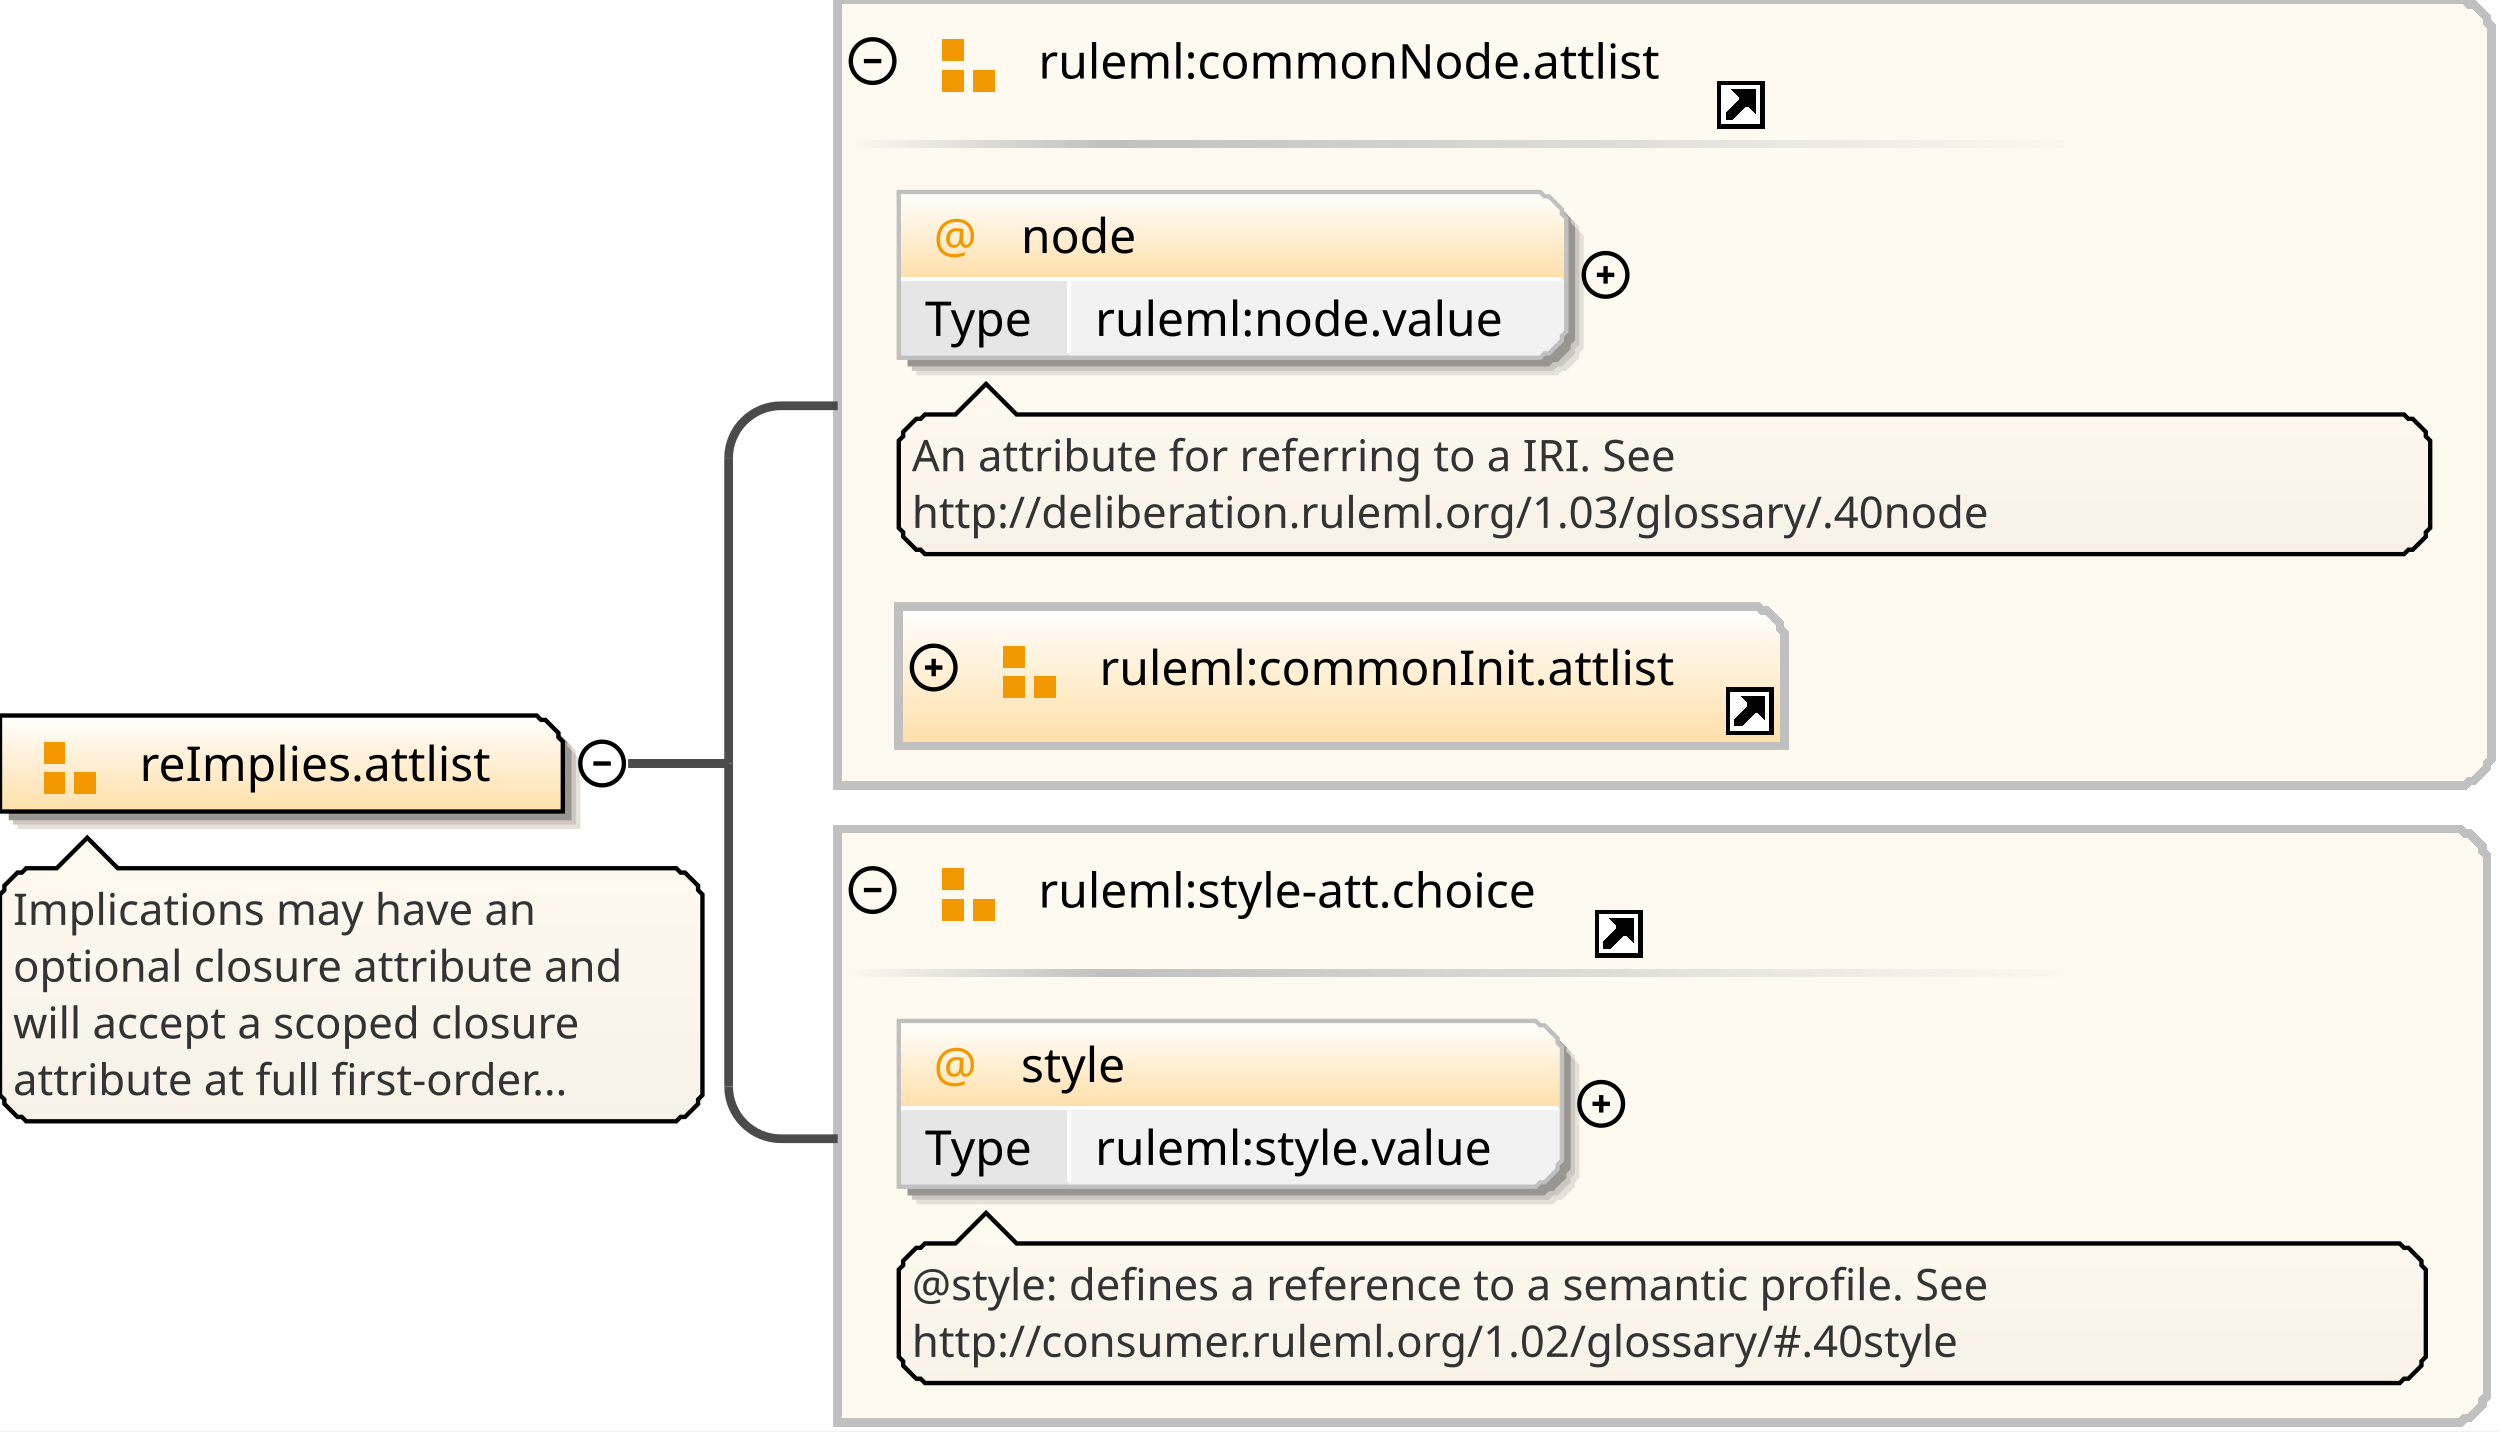
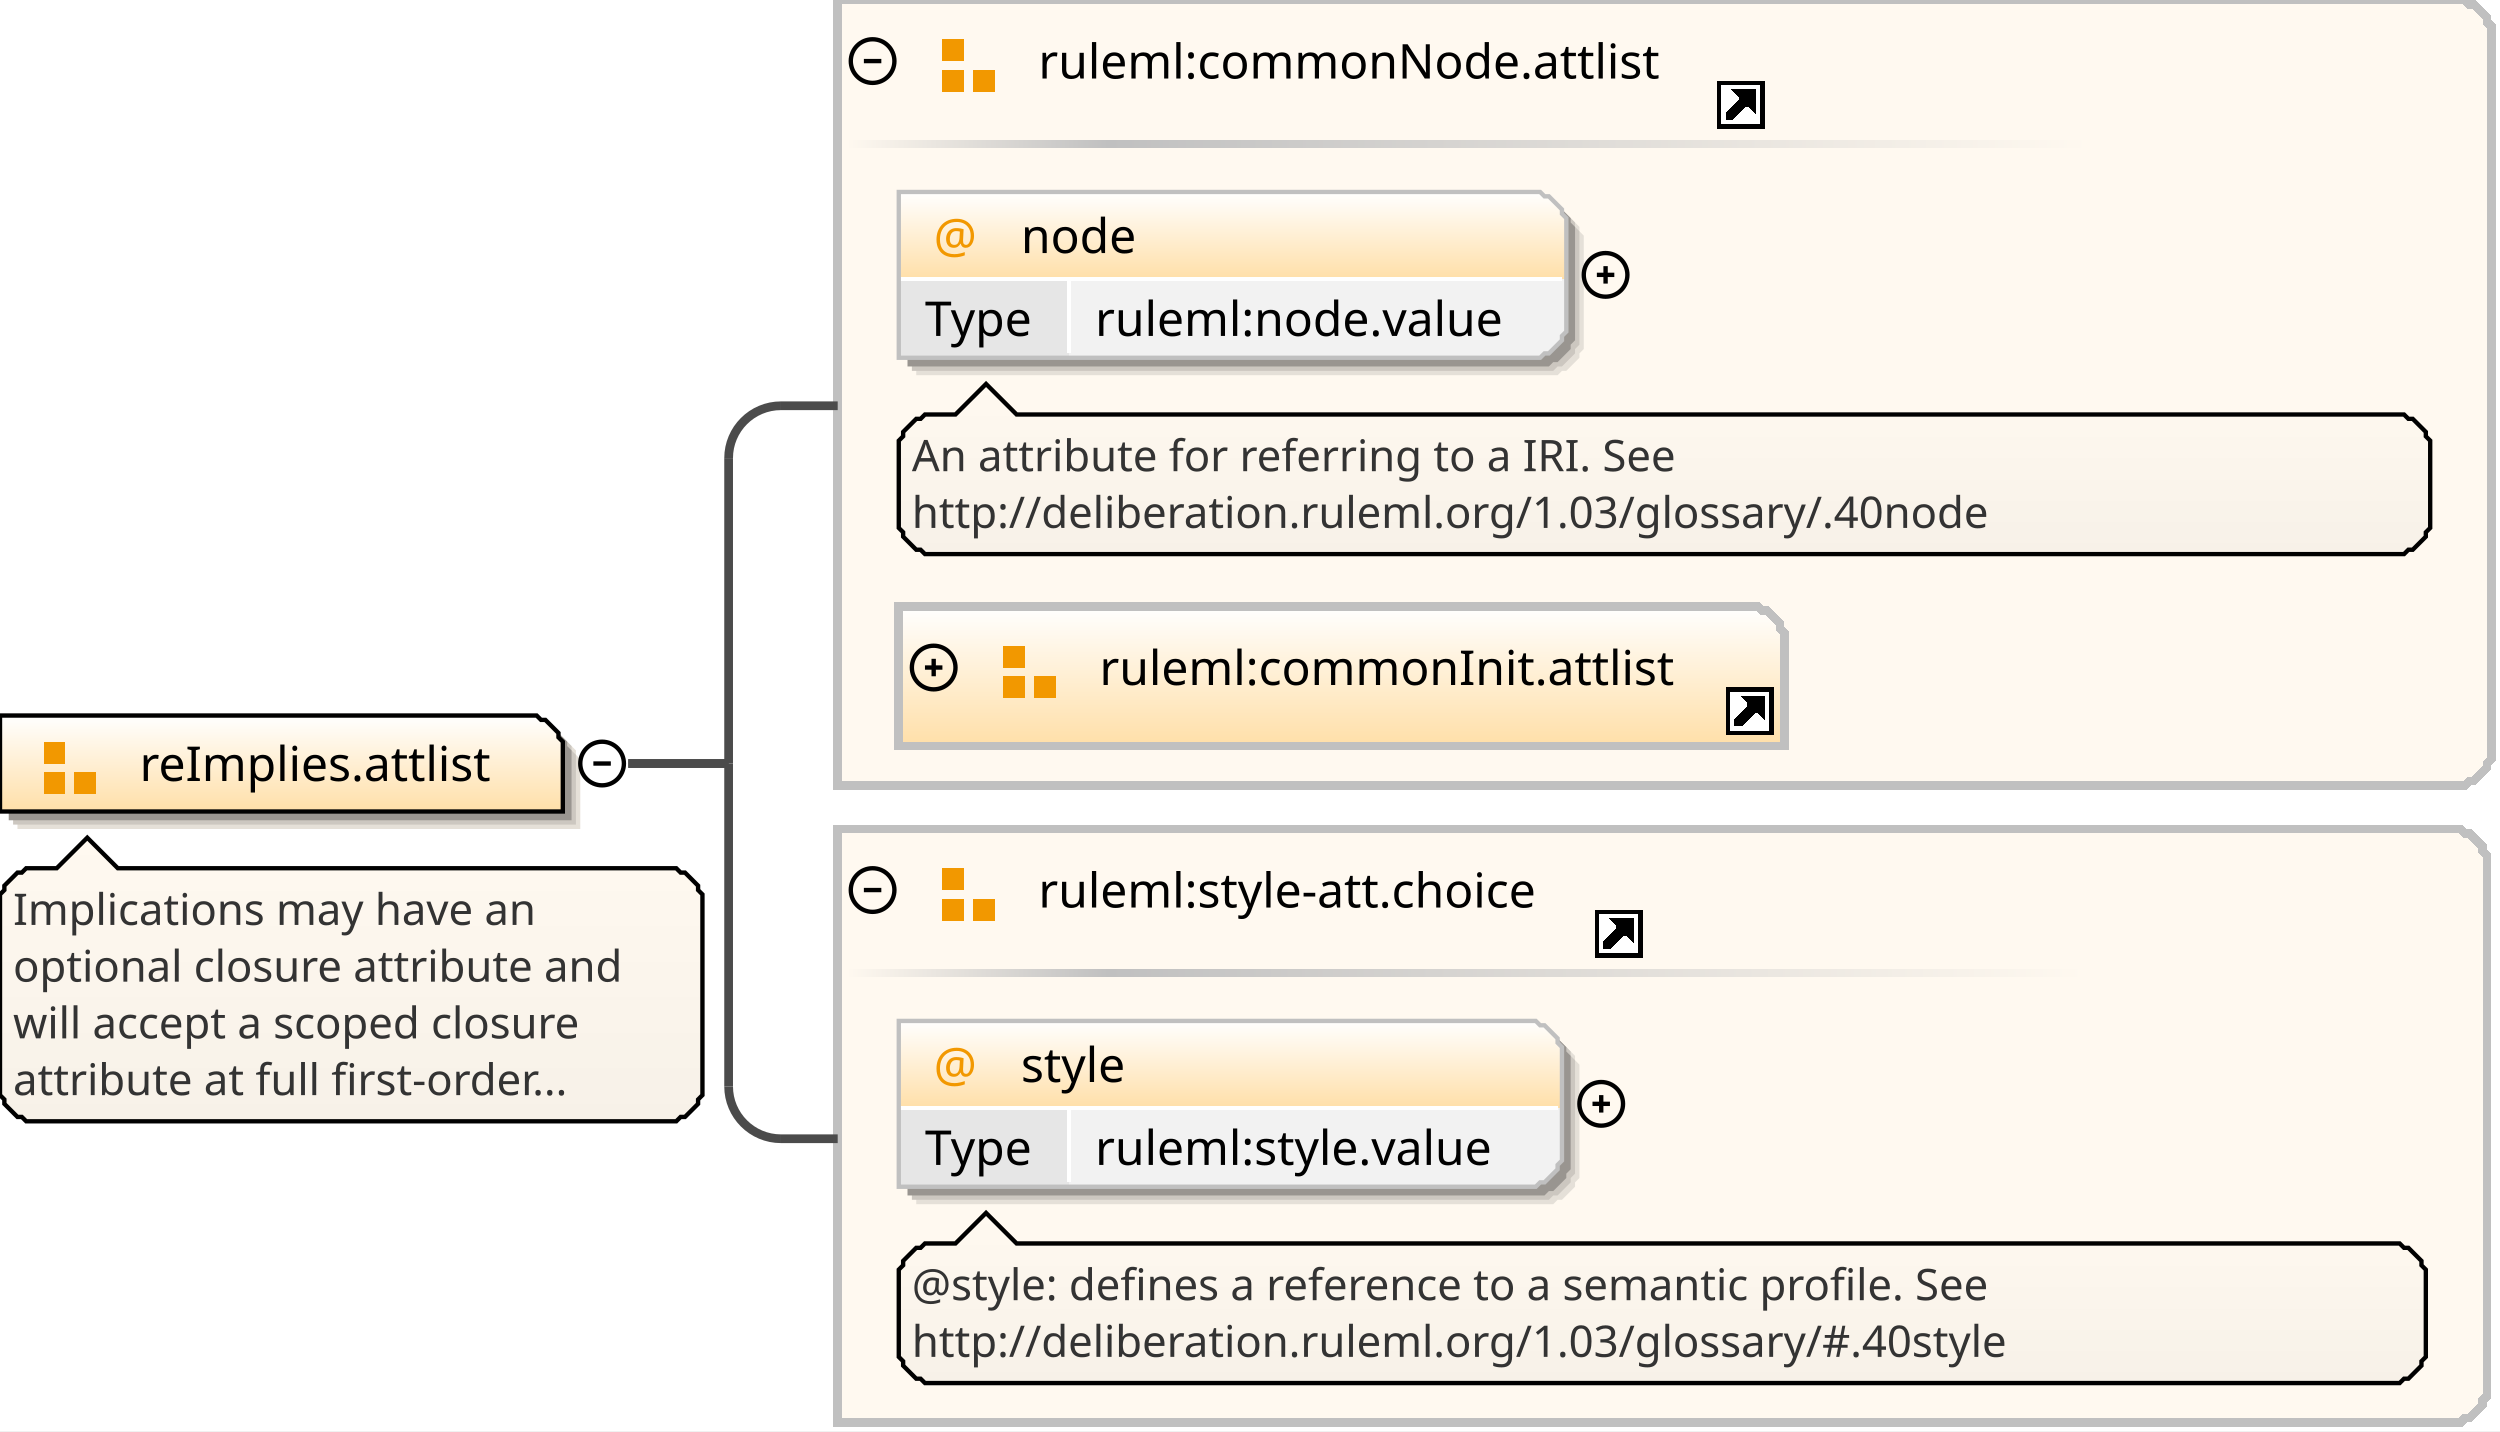
<svg xmlns="http://www.w3.org/2000/svg" color-interpolation="auto" color-rendering="auto" fill="black" fill-opacity="1" font-family="'Dialog'" font-size="12px" font-style="normal" font-weight="normal" height="328" image-rendering="auto" shape-rendering="auto" stroke="black" stroke-dasharray="none" stroke-dashoffset="0" stroke-linecap="square" stroke-linejoin="miter" stroke-miterlimit="10" stroke-opacity="1" stroke-width="1" text-rendering="auto" width="573">
  <defs id="genericDefs" />
  <g>
    <defs id="defs1">
      <linearGradient gradientUnits="userSpaceOnUse" id="linearGradient1" spreadMethod="pad" x1="0" x2="0" y1="164" y2="186">
        <stop offset="0%" stop-color="white" stop-opacity="1" />
        <stop offset="100%" stop-color="rgb(255,223,168)" stop-opacity="1" />
      </linearGradient>
      <linearGradient gradientUnits="userSpaceOnUse" id="linearGradient2" spreadMethod="pad" x1="254" x2="479" y1="32" y2="32">
        <stop offset="0%" stop-color="silver" stop-opacity="1" />
        <stop offset="100%" stop-color="rgb(255,249,240)" stop-opacity="1" />
      </linearGradient>
      <linearGradient gradientUnits="userSpaceOnUse" id="linearGradient3" spreadMethod="pad" x1="194" x2="254" y1="32" y2="32">
        <stop offset="0%" stop-color="rgb(255,249,240)" stop-opacity="1" />
        <stop offset="100%" stop-color="silver" stop-opacity="1" />
      </linearGradient>
      <linearGradient gradientUnits="userSpaceOnUse" id="linearGradient4" spreadMethod="pad" x1="206" x2="206" y1="44" y2="64">
        <stop offset="0%" stop-color="white" stop-opacity="1" />
        <stop offset="100%" stop-color="rgb(255,223,168)" stop-opacity="1" />
      </linearGradient>
      <linearGradient gradientUnits="userSpaceOnUse" id="linearGradient5" spreadMethod="pad" x1="206" x2="206" y1="88" y2="127">
        <stop offset="0%" stop-color="rgb(255,249,240)" stop-opacity="1" />
        <stop offset="100%" stop-color="rgb(247,241,232)" stop-opacity="1" />
      </linearGradient>
      <linearGradient gradientUnits="userSpaceOnUse" id="linearGradient6" spreadMethod="pad" x1="206" x2="206" y1="139" y2="171">
        <stop offset="0%" stop-color="white" stop-opacity="1" />
        <stop offset="100%" stop-color="rgb(255,223,168)" stop-opacity="1" />
      </linearGradient>
      <linearGradient gradientUnits="userSpaceOnUse" id="linearGradient7" spreadMethod="pad" x1="254" x2="478" y1="222" y2="222">
        <stop offset="0%" stop-color="silver" stop-opacity="1" />
        <stop offset="100%" stop-color="rgb(255,249,240)" stop-opacity="1" />
      </linearGradient>
      <linearGradient gradientUnits="userSpaceOnUse" id="linearGradient8" spreadMethod="pad" x1="194" x2="254" y1="222" y2="222">
        <stop offset="0%" stop-color="rgb(255,249,240)" stop-opacity="1" />
        <stop offset="100%" stop-color="silver" stop-opacity="1" />
      </linearGradient>
      <linearGradient gradientUnits="userSpaceOnUse" id="linearGradient9" spreadMethod="pad" x1="206" x2="206" y1="234" y2="254">
        <stop offset="0%" stop-color="white" stop-opacity="1" />
        <stop offset="100%" stop-color="rgb(255,223,168)" stop-opacity="1" />
      </linearGradient>
      <linearGradient gradientUnits="userSpaceOnUse" id="linearGradient10" spreadMethod="pad" x1="206" x2="206" y1="278" y2="317">
        <stop offset="0%" stop-color="rgb(255,249,240)" stop-opacity="1" />
        <stop offset="100%" stop-color="rgb(247,241,232)" stop-opacity="1" />
      </linearGradient>
      <linearGradient gradientUnits="userSpaceOnUse" id="linearGradient11" spreadMethod="pad" x1="0" x2="0" y1="192" y2="257">
        <stop offset="0%" stop-color="rgb(255,249,240)" stop-opacity="1" />
        <stop offset="100%" stop-color="rgb(247,241,232)" stop-opacity="1" />
      </linearGradient>
      <clipPath clipPathUnits="userSpaceOnUse" id="clipPath1">
        <path d="M0 0 L573 0 L573 328 L0 328 L0 0 Z" />
      </clipPath>
    </defs>
    <g fill="white" stroke="white">
      <rect clip-path="url(#clipPath1)" height="328" stroke="none" width="573" x="0" y="0" />
    </g>
    <g fill="rgb(229,224,216)" font-family="sans-serif" font-size="11px" stroke="rgb(229,224,216)" text-rendering="optimizeLegibility">
      <polygon clip-path="url(#clipPath1)" points=" 4 168 127 168 128 169 129 169 130 170 131 171 132 172 132 173 133 174 133 190 4 190" stroke="none" />
      <polygon clip-path="url(#clipPath1)" fill="rgb(204,199,192)" points=" 3 167 126 167 127 168 128 168 129 169 130 170 131 171 131 172 132 173 132 189 3 189" stroke="none" />
      <polygon clip-path="url(#clipPath1)" fill="rgb(153,149,144)" points=" 2 166 125 166 126 167 127 167 128 168 129 169 130 170 130 171 131 172 131 188 2 188" stroke="none" />
    </g>
    <g fill="url(#linearGradient1)" font-family="sans-serif" font-size="11px" shape-rendering="crispEdges" stroke="url(#linearGradient1)" text-rendering="geometricPrecision">
      <polygon clip-path="url(#clipPath1)" points=" 0 164 123 164 124 165 125 165 126 166 127 167 128 168 128 169 129 170 129 186 0 186" stroke="none" />
    </g>
    <g font-family="sans-serif" font-size="11px" stroke-linecap="butt" text-rendering="optimizeLegibility">
      <polygon clip-path="url(#clipPath1)" fill="none" points=" 0 164 123 164 124 165 125 165 126 166 127 167 128 168 128 169 129 170 129 186 0 186" />
    </g>
    <g fill="rgb(242,152,0)" font-family="sans-serif" font-size="11px" shape-rendering="crispEdges" stroke="rgb(242,152,0)" stroke-linecap="butt" text-rendering="geometricPrecision">
      <rect clip-path="url(#clipPath1)" height="5" stroke="none" width="5" x="10" y="170" />
      <rect clip-path="url(#clipPath1)" height="5" stroke="none" width="5" x="10" y="177" />
      <rect clip-path="url(#clipPath1)" height="5" stroke="none" width="5" x="17" y="177" />
      <text clip-path="url(#clipPath1)" fill="black" stroke="none" x="32" xml:space="preserve" y="179">reImplies.attlist</text>
    </g>
    <g font-family="sans-serif" font-size="11px" stroke-linecap="butt" text-rendering="optimizeLegibility">
      <circle clip-path="url(#clipPath1)" cx="138" cy="175" fill="none" r="5" />
      <line clip-path="url(#clipPath1)" fill="none" x1="136" x2="140" y1="175" y2="175" />
    </g>
    <g fill="rgb(255,249,240)" font-family="sans-serif" font-size="11px" shape-rendering="crispEdges" stroke="rgb(255,249,240)" stroke-linecap="butt" stroke-width="2" text-rendering="geometricPrecision">
      <polygon clip-path="url(#clipPath1)" points=" 192 0 565 0 566 1 567 1 568 2 569 3 570 4 570 5 571 6 571 174 570 175 570 176 569 177 568 178 567 179 566 179 565 180 192 180" stroke="none" />
      <polygon clip-path="url(#clipPath1)" fill="none" points=" 192 0 565 0 566 1 567 1 568 2 569 3 570 4 570 5 571 6 571 174 570 175 570 176 569 177 568 178 567 179 566 179 565 180 192 180" stroke="silver" />
      <rect clip-path="url(#clipPath1)" fill="url(#linearGradient2)" height="2" stroke="none" width="225" x="254" y="32" />
      <rect clip-path="url(#clipPath1)" fill="url(#linearGradient3)" height="2" stroke="none" width="60" x="194" y="32" />
      <rect clip-path="url(#clipPath1)" fill="rgb(242,152,0)" height="5" stroke="none" stroke-width="1" width="5" x="216" y="9" />
      <rect clip-path="url(#clipPath1)" fill="rgb(242,152,0)" height="5" stroke="none" stroke-width="1" width="5" x="216" y="16" />
      <rect clip-path="url(#clipPath1)" fill="rgb(242,152,0)" height="5" stroke="none" stroke-width="1" width="5" x="223" y="16" />
      <text clip-path="url(#clipPath1)" fill="black" stroke="none" stroke-width="1" x="238" xml:space="preserve" y="18">ruleml:commonNode.attlist</text>
      <rect clip-path="url(#clipPath1)" fill="white" height="10" stroke="none" stroke-width="1" width="10" x="394" y="19" />
      <polygon clip-path="url(#clipPath1)" fill="none" points=" 396 27 396 26 399 23 399 22 398 21 402 21 402 25 401 24 400 24 397 27" stroke="black" stroke-width="1" />
      <polygon clip-path="url(#clipPath1)" fill="black" points=" 396 27 396 26 399 23 399 22 398 21 402 21 402 25 401 24 400 24 397 27" stroke="none" stroke-width="1" />
      <rect clip-path="url(#clipPath1)" fill="none" height="10" stroke="black" stroke-width="1" width="10" x="394" y="19" />
    </g>
    <g font-family="sans-serif" font-size="11px" stroke-linecap="butt" text-rendering="optimizeLegibility">
      <circle clip-path="url(#clipPath1)" cx="200" cy="14" fill="none" r="5" />
      <line clip-path="url(#clipPath1)" fill="none" x1="198" x2="202" y1="14" y2="14" />
      <polygon clip-path="url(#clipPath1)" fill="rgb(229,224,216)" points=" 210 48 357 48 358 49 359 49 360 50 361 51 362 52 362 53 363 54 363 80 362 81 362 82 361 83 360 84 359 85 358 85 357 86 210 86" stroke="none" />
      <polygon clip-path="url(#clipPath1)" fill="rgb(204,199,192)" points=" 209 47 356 47 357 48 358 48 359 49 360 50 361 51 361 52 362 53 362 79 361 80 361 81 360 82 359 83 358 84 357 84 356 85 209 85" stroke="none" />
      <polygon clip-path="url(#clipPath1)" fill="rgb(153,149,144)" points=" 208 46 355 46 356 47 357 47 358 48 359 49 360 50 360 51 361 52 361 78 360 79 360 80 359 81 358 82 357 83 356 83 355 84 208 84" stroke="none" />
    </g>
    <g fill="url(#linearGradient4)" font-family="sans-serif" font-size="11px" shape-rendering="crispEdges" stroke="url(#linearGradient4)" stroke-linecap="butt" text-rendering="geometricPrecision">
      <polygon clip-path="url(#clipPath1)" points=" 206 44 353 44 354 45 355 45 356 46 357 47 358 48 358 49 359 50 359 64 358 64 358 64 357 64 356 64 355 64 354 64 353 64 206 64" stroke="none" />
      <polygon clip-path="url(#clipPath1)" fill="rgb(230,230,230)" points=" 206 64 245 64 245 64 245 64 245 64 245 64 245 64 245 64 245 64 245 76 245 77 245 78 245 79 245 80 245 81 245 81 245 82 206 82" stroke="none" />
      <polygon clip-path="url(#clipPath1)" fill="rgb(242,242,242)" points=" 245 64 353 64 354 64 355 64 356 64 357 64 358 64 358 64 359 64 359 76 358 77 358 78 357 79 356 80 355 81 354 81 353 82 245 82" stroke="none" />
      <line clip-path="url(#clipPath1)" fill="none" stroke="white" x1="206" x2="358" y1="64" y2="64" />
      <text clip-path="url(#clipPath1)" fill="black" stroke="none" x="212" xml:space="preserve" y="77">Type</text>
      <text clip-path="url(#clipPath1)" fill="black" stroke="none" x="251" xml:space="preserve" y="77">ruleml:node.value</text>
      <line clip-path="url(#clipPath1)" fill="none" stroke="white" x1="245" x2="245" y1="64" y2="81" />
    </g>
    <g fill="silver" font-family="sans-serif" font-size="11px" stroke="silver" stroke-linecap="butt" text-rendering="optimizeLegibility">
      <polygon clip-path="url(#clipPath1)" fill="none" points=" 206 44 353 44 354 45 355 45 356 46 357 47 358 48 358 49 359 50 359 76 358 77 358 78 357 79 356 80 355 81 354 81 353 82 206 82" />
    </g>
    <g fill="rgb(242,152,0)" font-family="sans-serif" font-size="11px" shape-rendering="crispEdges" stroke="rgb(242,152,0)" stroke-linecap="butt" text-rendering="geometricPrecision">
      <text clip-path="url(#clipPath1)" stroke="none" x="214" xml:space="preserve" y="58">@</text>
      <text clip-path="url(#clipPath1)" fill="black" stroke="none" x="234" xml:space="preserve" y="58">node</text>
    </g>
    <g font-family="sans-serif" font-size="11px" stroke-linecap="butt" text-rendering="optimizeLegibility">
      <circle clip-path="url(#clipPath1)" cx="368" cy="63" fill="none" r="5" />
      <line clip-path="url(#clipPath1)" fill="none" x1="366" x2="370" y1="63" y2="63" />
      <line clip-path="url(#clipPath1)" fill="none" x1="368" x2="368" y1="61" y2="65" />
    </g>
    <g fill="url(#linearGradient5)" font-family="sans-serif" font-size="11px" shape-rendering="crispEdges" stroke="url(#linearGradient5)" stroke-linecap="butt" text-rendering="geometricPrecision">
      <polygon clip-path="url(#clipPath1)" points=" 206 101 207 100 207 99 208 98 209 97 210 96 211 96 212 95 219 95 226 88 233 95 551 95 552 96 553 96 554 97 555 98 556 99 556 100 557 101 557 121 556 122 556 123 555 124 554 125 553 126 552 126 551 127 212 127 211 126 210 126 209 125 208 124 207 123 207 122 206 121" stroke="none" />
    </g>
    <g font-family="sans-serif" font-size="11px" stroke-linecap="butt" text-rendering="optimizeLegibility">
      <polygon clip-path="url(#clipPath1)" fill="none" points=" 206 101 207 100 207 99 208 98 209 97 210 96 211 96 212 95 219 95 226 88 233 95 551 95 552 96 553 96 554 97 555 98 556 99 556 100 557 101 557 121 556 122 556 123 555 124 554 125 553 126 552 126 551 127 212 127 211 126 210 126 209 125 208 124 207 123 207 122 206 121" />
    </g>
    <g fill="rgb(51,51,51)" font-family="sans-serif" font-size="10px" shape-rendering="crispEdges" stroke="rgb(51,51,51)" stroke-linecap="butt" text-rendering="geometricPrecision">
      <text clip-path="url(#clipPath1)" stroke="none" x="209" xml:space="preserve" y="108">An attribute for referring to a IRI. See </text>
      <text clip-path="url(#clipPath1)" stroke="none" x="209" xml:space="preserve" y="121">http://deliberation.ruleml.org/1.03/glossary/.40node</text>
    </g>
    <g fill="url(#linearGradient6)" font-family="sans-serif" font-size="11px" shape-rendering="crispEdges" stroke="url(#linearGradient6)" stroke-linecap="butt" stroke-width="2" text-rendering="geometricPrecision">
      <polygon clip-path="url(#clipPath1)" points=" 206 139 403 139 404 140 405 140 406 141 407 142 408 143 408 144 409 145 409 171 206 171" stroke="none" />
      <polygon clip-path="url(#clipPath1)" fill="none" points=" 206 139 403 139 404 140 405 140 406 141 407 142 408 143 408 144 409 145 409 171 206 171" stroke="silver" />
      <rect clip-path="url(#clipPath1)" fill="rgb(242,152,0)" height="5" stroke="none" stroke-width="1" width="5" x="230" y="148" />
      <rect clip-path="url(#clipPath1)" fill="rgb(242,152,0)" height="5" stroke="none" stroke-width="1" width="5" x="230" y="155" />
      <rect clip-path="url(#clipPath1)" fill="rgb(242,152,0)" height="5" stroke="none" stroke-width="1" width="5" x="237" y="155" />
      <text clip-path="url(#clipPath1)" fill="black" stroke="none" stroke-width="1" x="252" xml:space="preserve" y="157">ruleml:commonInit.attlist</text>
      <rect clip-path="url(#clipPath1)" fill="white" height="10" stroke="none" stroke-width="1" width="10" x="396" y="158" />
      <polygon clip-path="url(#clipPath1)" fill="none" points=" 398 166 398 165 401 162 401 161 400 160 404 160 404 164 403 163 402 163 399 166" stroke="black" stroke-width="1" />
      <polygon clip-path="url(#clipPath1)" fill="black" points=" 398 166 398 165 401 162 401 161 400 160 404 160 404 164 403 163 402 163 399 166" stroke="none" stroke-width="1" />
      <rect clip-path="url(#clipPath1)" fill="none" height="10" stroke="black" stroke-width="1" width="10" x="396" y="158" />
    </g>
    <g font-family="sans-serif" font-size="11px" stroke-linecap="butt" text-rendering="optimizeLegibility">
      <circle clip-path="url(#clipPath1)" cx="214" cy="153" fill="none" r="5" />
      <line clip-path="url(#clipPath1)" fill="none" x1="212" x2="216" y1="153" y2="153" />
      <line clip-path="url(#clipPath1)" fill="none" x1="214" x2="214" y1="151" y2="155" />
      <line clip-path="url(#clipPath1)" fill="none" stroke="rgb(75,75,75)" stroke-width="2" x1="144" x2="167" y1="175" y2="175" />
      <line clip-path="url(#clipPath1)" fill="none" stroke="rgb(75,75,75)" stroke-width="2" x1="167" x2="167" y1="105" y2="175" />
      <line clip-path="url(#clipPath1)" fill="none" stroke="rgb(75,75,75)" stroke-width="2" x1="179" x2="192" y1="93" y2="93" />
      <path clip-path="url(#clipPath1)" d="M167 105 A12 12 0 0 1 179 93" fill="none" stroke="rgb(75,75,75)" stroke-width="2" />
    </g>
    <g fill="rgb(255,249,240)" font-family="sans-serif" font-size="11px" shape-rendering="crispEdges" stroke="rgb(255,249,240)" stroke-linecap="butt" stroke-width="2" text-rendering="geometricPrecision">
      <polygon clip-path="url(#clipPath1)" points=" 192 190 564 190 565 191 566 191 567 192 568 193 569 194 569 195 570 196 570 320 569 321 569 322 568 323 567 324 566 325 565 325 564 326 192 326" stroke="none" />
      <polygon clip-path="url(#clipPath1)" fill="none" points=" 192 190 564 190 565 191 566 191 567 192 568 193 569 194 569 195 570 196 570 320 569 321 569 322 568 323 567 324 566 325 565 325 564 326 192 326" stroke="silver" />
      <rect clip-path="url(#clipPath1)" fill="url(#linearGradient7)" height="2" stroke="none" width="224" x="254" y="222" />
      <rect clip-path="url(#clipPath1)" fill="url(#linearGradient8)" height="2" stroke="none" width="60" x="194" y="222" />
      <rect clip-path="url(#clipPath1)" fill="rgb(242,152,0)" height="5" stroke="none" stroke-width="1" width="5" x="216" y="199" />
      <rect clip-path="url(#clipPath1)" fill="rgb(242,152,0)" height="5" stroke="none" stroke-width="1" width="5" x="216" y="206" />
      <rect clip-path="url(#clipPath1)" fill="rgb(242,152,0)" height="5" stroke="none" stroke-width="1" width="5" x="223" y="206" />
      <text clip-path="url(#clipPath1)" fill="black" stroke="none" stroke-width="1" x="238" xml:space="preserve" y="208">ruleml:style-att.choice</text>
      <rect clip-path="url(#clipPath1)" fill="white" height="10" stroke="none" stroke-width="1" width="10" x="366" y="209" />
      <polygon clip-path="url(#clipPath1)" fill="none" points=" 368 217 368 216 371 213 371 212 370 211 374 211 374 215 373 214 372 214 369 217" stroke="black" stroke-width="1" />
      <polygon clip-path="url(#clipPath1)" fill="black" points=" 368 217 368 216 371 213 371 212 370 211 374 211 374 215 373 214 372 214 369 217" stroke="none" stroke-width="1" />
      <rect clip-path="url(#clipPath1)" fill="none" height="10" stroke="black" stroke-width="1" width="10" x="366" y="209" />
    </g>
    <g font-family="sans-serif" font-size="11px" stroke-linecap="butt" text-rendering="optimizeLegibility">
      <circle clip-path="url(#clipPath1)" cx="200" cy="204" fill="none" r="5" />
      <line clip-path="url(#clipPath1)" fill="none" x1="198" x2="202" y1="204" y2="204" />
      <polygon clip-path="url(#clipPath1)" fill="rgb(229,224,216)" points=" 210 238 356 238 357 239 358 239 359 240 360 241 361 242 361 243 362 244 362 270 361 271 361 272 360 273 359 274 358 275 357 275 356 276 210 276" stroke="none" />
      <polygon clip-path="url(#clipPath1)" fill="rgb(204,199,192)" points=" 209 237 355 237 356 238 357 238 358 239 359 240 360 241 360 242 361 243 361 269 360 270 360 271 359 272 358 273 357 274 356 274 355 275 209 275" stroke="none" />
      <polygon clip-path="url(#clipPath1)" fill="rgb(153,149,144)" points=" 208 236 354 236 355 237 356 237 357 238 358 239 359 240 359 241 360 242 360 268 359 269 359 270 358 271 357 272 356 273 355 273 354 274 208 274" stroke="none" />
    </g>
    <g fill="url(#linearGradient9)" font-family="sans-serif" font-size="11px" shape-rendering="crispEdges" stroke="url(#linearGradient9)" stroke-linecap="butt" text-rendering="geometricPrecision">
      <polygon clip-path="url(#clipPath1)" points=" 206 234 352 234 353 235 354 235 355 236 356 237 357 238 357 239 358 240 358 254 357 254 357 254 356 254 355 254 354 254 353 254 352 254 206 254" stroke="none" />
      <polygon clip-path="url(#clipPath1)" fill="rgb(230,230,230)" points=" 206 254 245 254 245 254 245 254 245 254 245 254 245 254 245 254 245 254 245 266 245 267 245 268 245 269 245 270 245 271 245 271 245 272 206 272" stroke="none" />
      <polygon clip-path="url(#clipPath1)" fill="rgb(242,242,242)" points=" 245 254 352 254 353 254 354 254 355 254 356 254 357 254 357 254 358 254 358 266 357 267 357 268 356 269 355 270 354 271 353 271 352 272 245 272" stroke="none" />
      <line clip-path="url(#clipPath1)" fill="none" stroke="white" x1="206" x2="357" y1="254" y2="254" />
      <text clip-path="url(#clipPath1)" fill="black" stroke="none" x="212" xml:space="preserve" y="267">Type</text>
      <text clip-path="url(#clipPath1)" fill="black" stroke="none" x="251" xml:space="preserve" y="267">ruleml:style.value</text>
      <line clip-path="url(#clipPath1)" fill="none" stroke="white" x1="245" x2="245" y1="254" y2="271" />
    </g>
    <g fill="silver" font-family="sans-serif" font-size="11px" stroke="silver" stroke-linecap="butt" text-rendering="optimizeLegibility">
      <polygon clip-path="url(#clipPath1)" fill="none" points=" 206 234 352 234 353 235 354 235 355 236 356 237 357 238 357 239 358 240 358 266 357 267 357 268 356 269 355 270 354 271 353 271 352 272 206 272" />
    </g>
    <g fill="rgb(242,152,0)" font-family="sans-serif" font-size="11px" shape-rendering="crispEdges" stroke="rgb(242,152,0)" stroke-linecap="butt" text-rendering="geometricPrecision">
      <text clip-path="url(#clipPath1)" stroke="none" x="214" xml:space="preserve" y="248">@</text>
      <text clip-path="url(#clipPath1)" fill="black" stroke="none" x="234" xml:space="preserve" y="248">style</text>
    </g>
    <g font-family="sans-serif" font-size="11px" stroke-linecap="butt" text-rendering="optimizeLegibility">
      <circle clip-path="url(#clipPath1)" cx="367" cy="253" fill="none" r="5" />
      <line clip-path="url(#clipPath1)" fill="none" x1="365" x2="369" y1="253" y2="253" />
      <line clip-path="url(#clipPath1)" fill="none" x1="367" x2="367" y1="251" y2="255" />
    </g>
    <g fill="url(#linearGradient10)" font-family="sans-serif" font-size="11px" shape-rendering="crispEdges" stroke="url(#linearGradient10)" stroke-linecap="butt" text-rendering="geometricPrecision">
      <polygon clip-path="url(#clipPath1)" points=" 206 291 207 290 207 289 208 288 209 287 210 286 211 286 212 285 219 285 226 278 233 285 550 285 551 286 552 286 553 287 554 288 555 289 555 290 556 291 556 311 555 312 555 313 554 314 553 315 552 316 551 316 550 317 212 317 211 316 210 316 209 315 208 314 207 313 207 312 206 311" stroke="none" />
    </g>
    <g font-family="sans-serif" font-size="11px" stroke-linecap="butt" text-rendering="optimizeLegibility">
      <polygon clip-path="url(#clipPath1)" fill="none" points=" 206 291 207 290 207 289 208 288 209 287 210 286 211 286 212 285 219 285 226 278 233 285 550 285 551 286 552 286 553 287 554 288 555 289 555 290 556 291 556 311 555 312 555 313 554 314 553 315 552 316 551 316 550 317 212 317 211 316 210 316 209 315 208 314 207 313 207 312 206 311" />
    </g>
    <g fill="rgb(51,51,51)" font-family="sans-serif" font-size="10px" shape-rendering="crispEdges" stroke="rgb(51,51,51)" stroke-linecap="butt" text-rendering="geometricPrecision">
      <text clip-path="url(#clipPath1)" stroke="none" x="209" xml:space="preserve" y="298">@style: defines a reference to a semantic profile. See </text>
-       <text clip-path="url(#clipPath1)" stroke="none" x="209" xml:space="preserve" y="311">http://consumer.ruleml.org/1.02/glossary/#.40style</text>
+       <text clip-path="url(#clipPath1)" stroke="none" x="209" xml:space="preserve" y="311">http://deliberation.ruleml.org/1.03/glossary/#.40style</text>
    </g>
    <g fill="rgb(75,75,75)" font-family="sans-serif" font-size="11px" stroke="rgb(75,75,75)" stroke-linecap="butt" stroke-width="2" text-rendering="optimizeLegibility">
      <line clip-path="url(#clipPath1)" fill="none" x1="144" x2="167" y1="175" y2="175" />
      <line clip-path="url(#clipPath1)" fill="none" x1="167" x2="167" y1="175" y2="249" />
      <line clip-path="url(#clipPath1)" fill="none" x1="179" x2="192" y1="261" y2="261" />
      <path clip-path="url(#clipPath1)" d="M167 249 A12 12 0 0 0 179 261" fill="none" />
    </g>
    <g fill="url(#linearGradient11)" font-family="sans-serif" font-size="11px" shape-rendering="crispEdges" stroke="url(#linearGradient11)" stroke-linecap="butt" text-rendering="geometricPrecision">
      <polygon clip-path="url(#clipPath1)" points=" 0 205 1 204 1 203 2 202 3 201 4 200 5 200 6 199 13 199 20 192 27 199 155 199 156 200 157 200 158 201 159 202 160 203 160 204 161 205 161 251 160 252 160 253 159 254 158 255 157 256 156 256 155 257 6 257 5 256 4 256 3 255 2 254 1 253 1 252 0 251" stroke="none" />
    </g>
    <g font-family="sans-serif" font-size="11px" stroke-linecap="butt" text-rendering="optimizeLegibility">
      <polygon clip-path="url(#clipPath1)" fill="none" points=" 0 205 1 204 1 203 2 202 3 201 4 200 5 200 6 199 13 199 20 192 27 199 155 199 156 200 157 200 158 201 159 202 160 203 160 204 161 205 161 251 160 252 160 253 159 254 158 255 157 256 156 256 155 257 6 257 5 256 4 256 3 255 2 254 1 253 1 252 0 251" />
    </g>
    <g fill="rgb(51,51,51)" font-family="sans-serif" font-size="10px" shape-rendering="crispEdges" stroke="rgb(51,51,51)" stroke-linecap="butt" text-rendering="geometricPrecision">
      <text clip-path="url(#clipPath1)" stroke="none" x="3" xml:space="preserve" y="212">Implications may have an </text>
      <text clip-path="url(#clipPath1)" stroke="none" x="3" xml:space="preserve" y="225">optional closure attribute and </text>
      <text clip-path="url(#clipPath1)" stroke="none" x="3" xml:space="preserve" y="238">will accept a scoped closure </text>
      <text clip-path="url(#clipPath1)" stroke="none" x="3" xml:space="preserve" y="251">attribute at full first-order...</text>
    </g>
  </g>
</svg>
